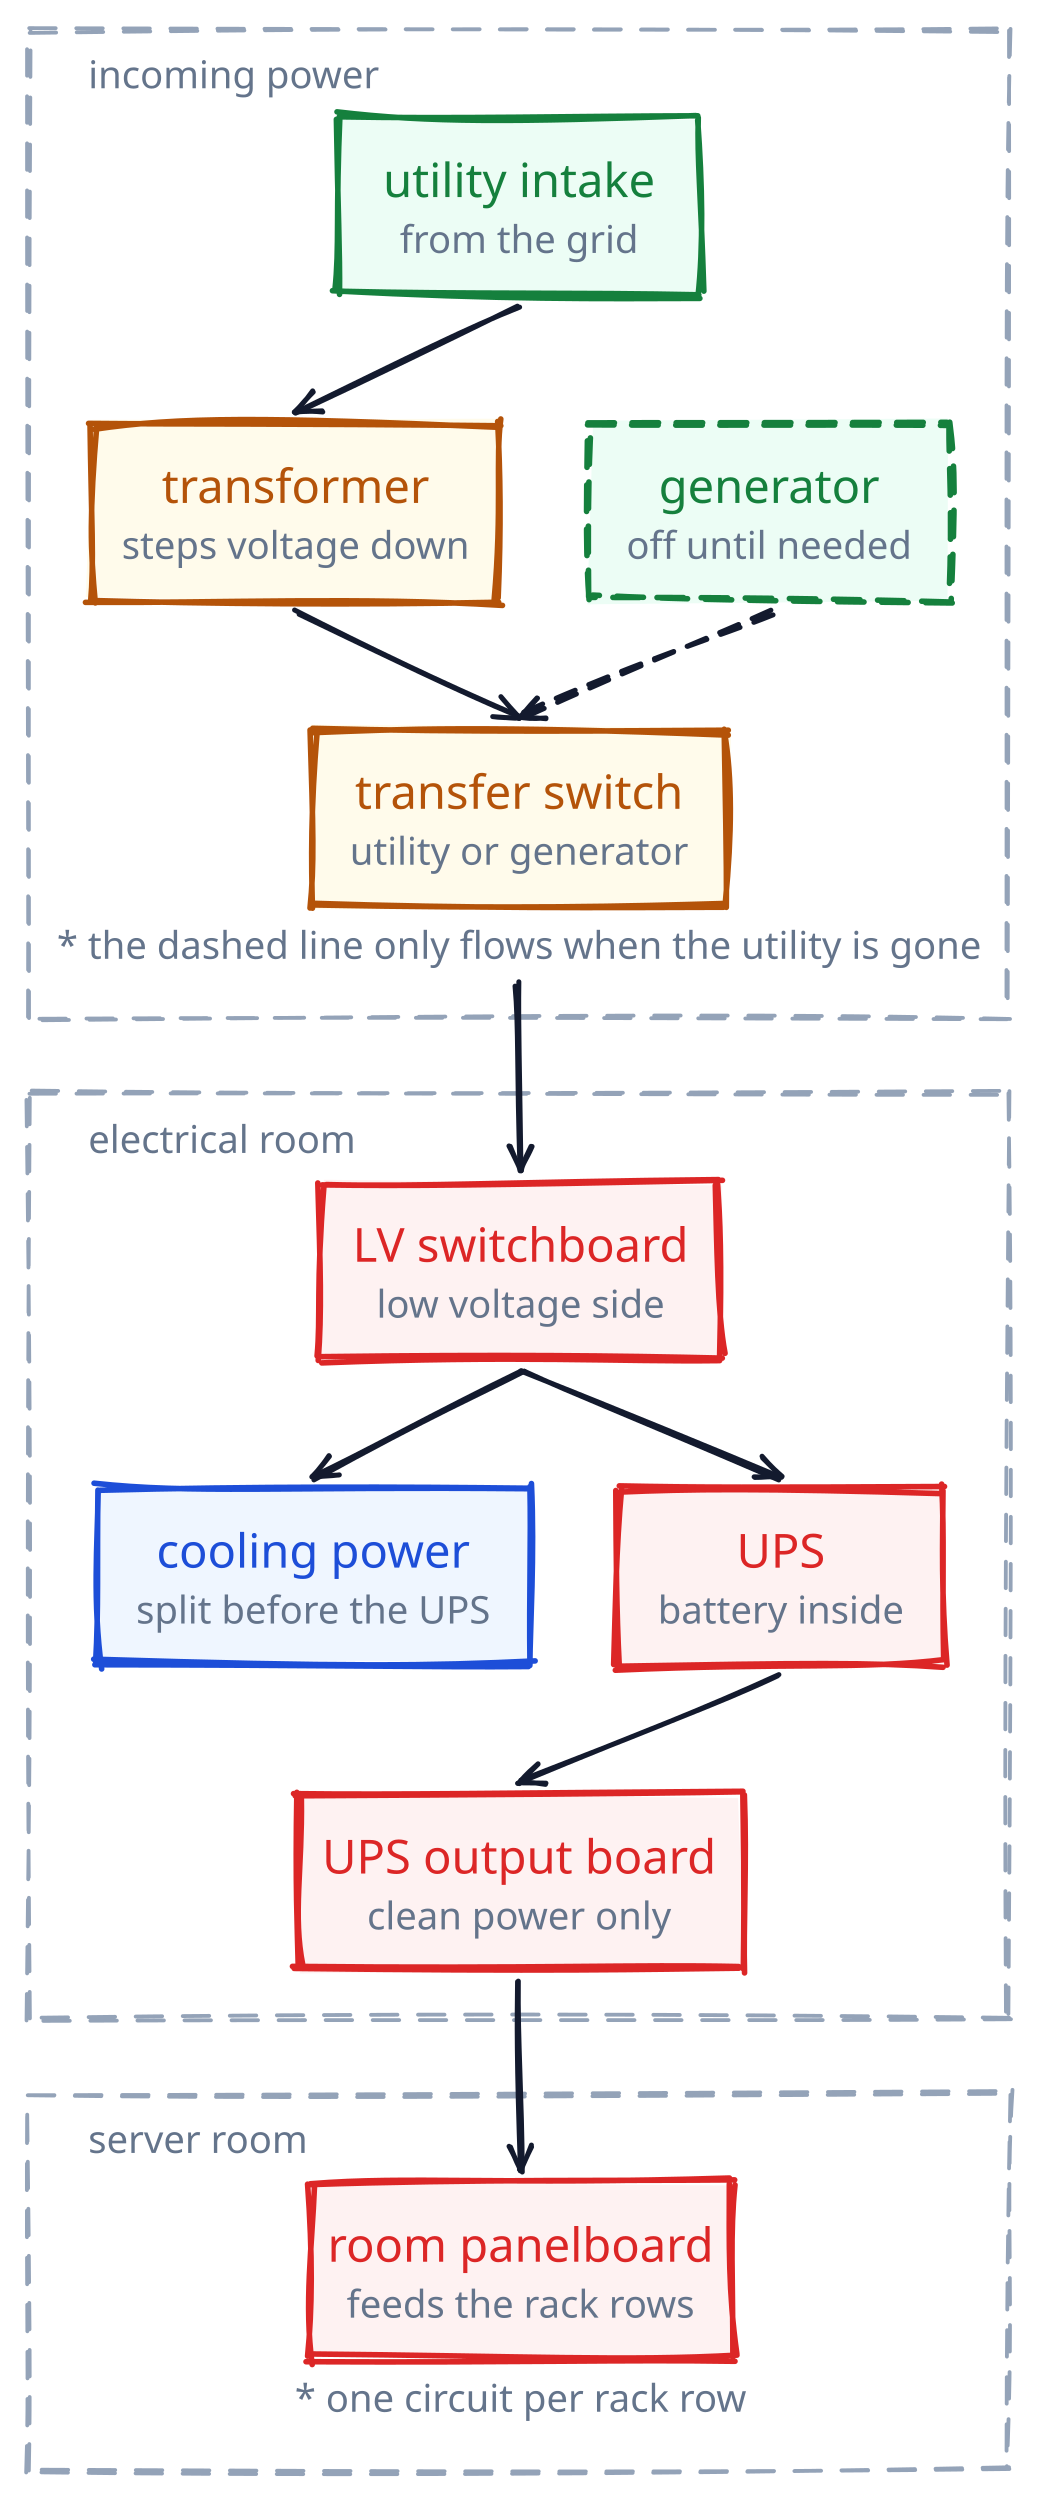
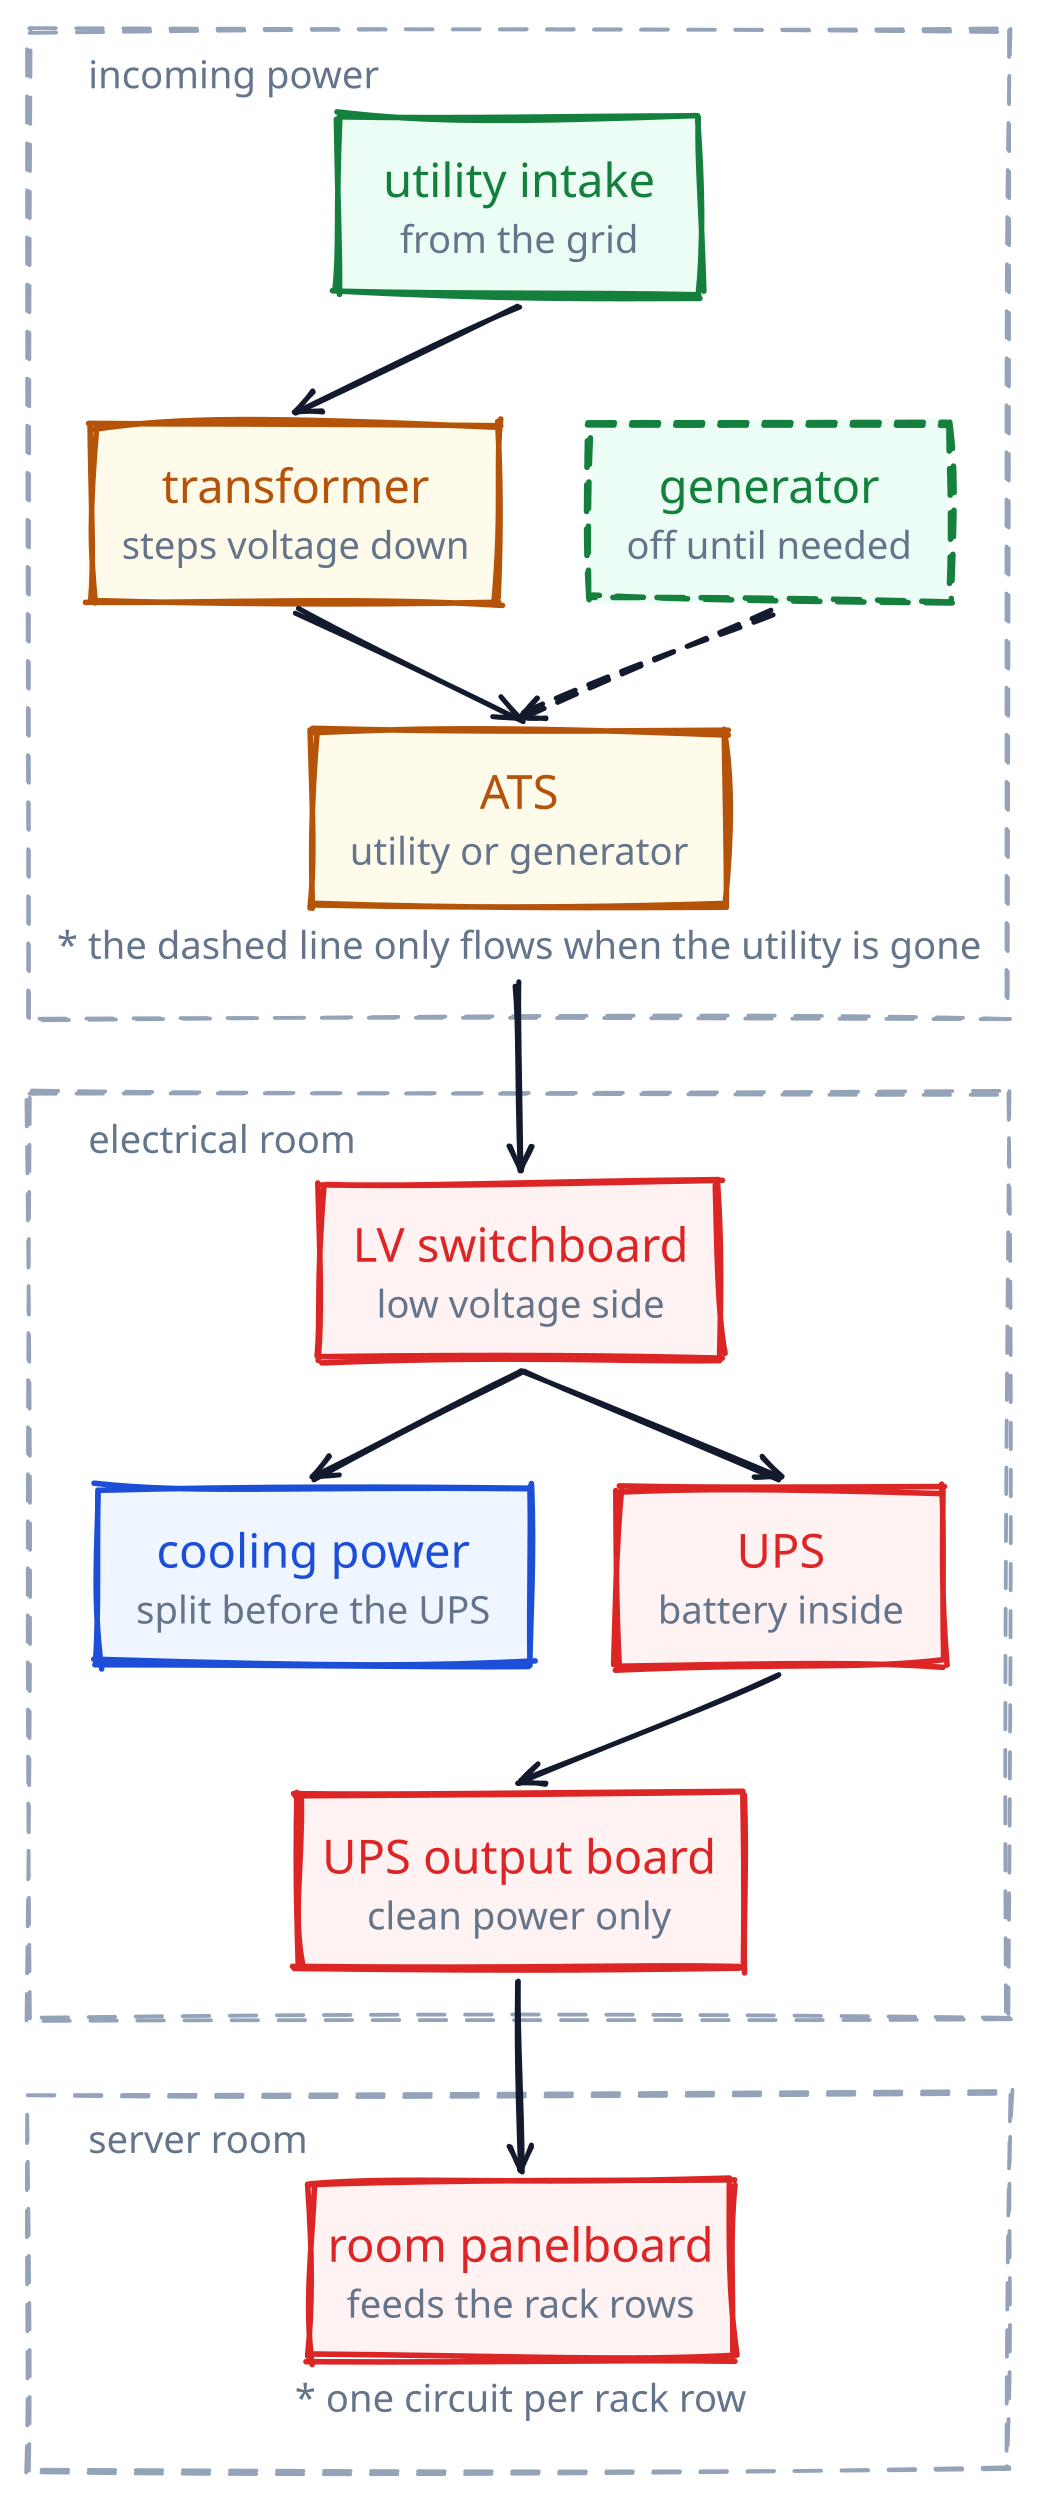
- <svg xmlns="http://www.w3.org/2000/svg" viewBox="0 0 353 850" width="353" height="850" role="img" aria-label="utility power comes in through a transformer to a transfer switch that can also take the standby generator; the low voltage switchboard splits cooling power off and feeds the UPS, and the UPS output board feeds the server room panelboard" font-family="Gaegu, ui-rounded, sans-serif" text-anchor="middle" preserveAspectRatio="xMidYMid meet">
+ <svg xmlns="http://www.w3.org/2000/svg" viewBox="0 0 353 850" width="353" height="850" role="img" aria-label="utility power comes in through a transformer to an automatic transfer switch (ATS) that can also take the standby generator; the low voltage switchboard splits cooling power off and feeds the UPS, and the UPS output board feeds the server room panelboard" font-family="Gaegu, ui-rounded, sans-serif" text-anchor="middle" preserveAspectRatio="xMidYMid meet">
  <path d="M10.088 11.193 C89.944 10.176, 168.375 9.055, 343.498 10.93 M9.931 9.564 C140.358 9.893, 271.207 10.602, 342.542 9.63 M343.569 9.822 C341.616 79.663, 342.392 149.532, 342.195 345.636 M343.064 10.382 C343.256 87.41, 342.952 165.805, 342.596 345.661 M343.413 346.451 C273.357 344.686, 204.392 344.929, 9.561 346.932 M342.397 346.534 C249.759 346.403, 155.073 345.593, 9.874 346.392 M9.528 345.736 C9.78 274.96, 9.14 204.516, 9.198 11.14 M9.87 346.144 C9.686 221.675, 9.868 97.091, 10.408 9.73" fill="none" stroke="#94a3b8" stroke-width="1.3" stroke-linecap="round" stroke-linejoin="round" stroke-dasharray="9 7" />
  <text x="30" y="30" font-size="13" fill="#64748b" text-anchor="start">incoming power</text>
  <path d="M10.78 370.794 C88.095 371.921, 166.662 371.98, 341.945 370.886 M10.014 371.874 C135.177 371.422, 261.067 372.388, 342.745 372.247 M343.204 370.983 C342.299 473.204, 341.34 573.738, 342.025 685.549 M342.875 371.725 C343.809 440.066, 344.128 509.465, 342.839 686.32 M343.725 686.538 C252.24 687.27, 159.885 686.413, 10.722 687.115 M343.124 686.056 C233.031 684.644, 124.306 684.49, 10.6 686.052 M9.024 686.951 C9.885 612.911, 11.291 539.733, 8.961 370.976 M10.166 686.248 C9.44 607.917, 8.984 528.52, 10.134 372.365" fill="none" stroke="#94a3b8" stroke-width="1.3" stroke-linecap="round" stroke-linejoin="round" stroke-dasharray="9 7" />
  <text x="30" y="392" font-size="13" fill="#64748b" text-anchor="start">electrical room</text>
  <path d="M9.502 712.37 C83.158 712.247, 159.437 712.027, 343.077 710.95 M9.436 712.386 C85.224 713.501, 159.605 713.014, 342.914 711.877 M344.246 710.539 C341.675 748.545, 344.932 781.096, 342.281 839.474 M343.547 712.258 C342.706 751.537, 342.249 792.017, 342.209 839.724 M343.077 838.871 C213.943 841.658, 87.135 841.646, 9.711 840.554 M343.171 839.468 C248.871 840.683, 154.217 840.38, 10.602 839.686 M8.895 840.635 C9.962 812.926, 8.795 784.283, 9.246 713.37 M9.807 839.979 C10.355 814.016, 10.125 787.772, 9.173 712.195" fill="none" stroke="#94a3b8" stroke-width="1.3" stroke-linecap="round" stroke-linejoin="round" stroke-dasharray="9 7" />
  <text x="30" y="732" font-size="13" fill="#64748b" text-anchor="start">server room</text>
  <path d="M113.997 39.975 L237.131 40.735 L238.269 101.636 L115.493 100.001" fill="#ecfdf5" />
  <path d="M114.583 38.029 C145.824 41.76, 174.6 41.563, 236.534 39.303 M115.345 39.718 C155.053 40.456, 194.716 39.472, 237.24 39.372 M237.412 40.003 C237.007 54.246, 238.302 66.628, 239.305 98.981 M237.218 40.89 C238.795 62.793, 239.201 83.764, 237.29 100.973 M237.953 101.451 C204.266 101.563, 170.339 101.935, 113.034 98.842 M237.595 100.232 C198.159 99.37, 157.655 100.055, 115.849 99.032 M113.852 98.765 C115.482 83.811, 114.098 72.783, 115.613 38.188 M115.441 100.093 C115.597 85.996, 114.888 71.562, 114.373 40.584" fill="none" stroke="#15803d" stroke-width="1.9" stroke-linecap="round" stroke-linejoin="round" />
  <text x="176.5" y="67" font-size="16" fill="#15803d">utility intake</text>
  <text x="176.5" y="86" font-size="13" fill="#64748b">from the grid</text>
  <path d="M31.413 142.761 L169.803 142.355 L170.361 205.889 L29.169 203.006" fill="#fffbeb" />
  <path d="M32.008 145.964 C60.846 141.682, 89.684 141.692, 168.387 145.242 M30.114 143.954 C62.385 144.295, 93.506 143.913, 170.273 144.761 M170.27 142.457 C168.446 155.654, 170.791 172.979, 168.013 203.914 M169.204 143.305 C170.077 160.804, 170.421 178.8, 169.375 203.248 M170.844 205.84 C123.187 202.855, 75.044 205.08, 29.061 204.806 M169.547 204.766 C119.966 205.794, 69.604 205.278, 31.87 204.18 M32.407 205.009 C30.7 187.036, 30.356 174.309, 32.975 144.017 M30.792 204.784 C32.022 191.546, 31.072 177.104, 30.603 144.074" fill="none" stroke="#b45309" stroke-width="1.9" stroke-linecap="round" stroke-linejoin="round" />
  <text x="100.5" y="171" font-size="16" fill="#b45309">transformer</text>
  <text x="100.5" y="190" font-size="13" fill="#64748b">steps voltage down</text>
  <path d="M201.656 143.031 L322.334 142.295 L322.161 204.232 L199.685 205.474" fill="#ecfdf5" />
  <path d="M199.898 143.774 C227.126 143.672, 257.513 143.814, 321.923 143.59 M199.759 144.446 C242.566 144.734, 285.831 144.305, 322.535 144.639 M322.915 143.549 C324.911 158.404, 324.692 172.22, 323.391 204.361 M322.653 144.347 C322.507 157.084, 323.908 171.807, 322.677 203.455 M323.749 205.011 C277.799 204.592, 231.362 203.954, 201.564 202.329 M322.376 204.663 C284.641 203.533, 245.822 203.08, 200.581 203.113 M200.136 202.885 C199.922 181.808, 199.959 160.668, 201.037 143.11 M200.282 203.869 C199.29 190.815, 199.215 176.501, 199.799 144.02" fill="none" stroke="#15803d" stroke-width="1.9" stroke-linecap="round" stroke-linejoin="round" stroke-dasharray="9 6" />
  <text x="261.5" y="171" font-size="16" fill="#15803d">generator</text>
  <text x="261.5" y="190" font-size="13" fill="#64748b">off until needed</text>
  <path d="M105.653 246.419 L248.597 247.339 L247.396 309.179 L106.889 309.154" fill="#fffbeb" />
  <path d="M106.576 249.107 C136.397 247.923, 163.793 246.556, 247.611 249.959 M106.311 247.624 C158.867 249.09, 211.948 248.458, 247.619 248.275 M246.31 248.863 C249.012 264.634, 248.847 283.523, 246.658 306.332 M246.213 247.947 C246.519 269.168, 247.135 291.936, 246.946 308.498 M246.041 308.463 C204.786 308.623, 159.424 308.902, 106.515 307.123 M246.116 307.181 C211.937 308.186, 177.71 309.043, 106.113 307.677 M106.226 308.788 C105.828 292.923, 105.594 275.484, 107.872 248.17 M105.404 308.725 C106.898 294.325, 106.465 281.824, 105.422 248.2" fill="none" stroke="#b45309" stroke-width="1.9" stroke-linecap="round" stroke-linejoin="round" />
-   <text x="176.5" y="275" font-size="16" fill="#b45309">transfer switch</text>
+   <text x="176.5" y="275" font-size="16" fill="#b45309">ATS</text>
  <text x="176.5" y="294" font-size="13" fill="#64748b">utility or generator</text>
  <text x="176.5" y="326" font-size="13" fill="#64748b">* the dashed line only flows when the utility is gone</text>
  <path d="M110.128 401.098 L245.578 403.087 L244.971 462.343 L107.024 461.131" fill="#fef2f2" />
  <path d="M110.973 402.753 C142.537 403.601, 174.772 401.774, 244.281 401.065 M109.6 402.86 C136.933 403.301, 166.159 402.98, 245.636 401.311 M243.198 402.994 C243.73 423.07, 243.895 446.543, 246.519 460.12 M244.007 402.719 C244.728 413.775, 245.512 427.103, 244.645 462.016 M244.679 462.611 C211.782 463.078, 175.678 460.757, 109.406 463.39 M245.587 461.76 C208.882 460.902, 171.566 460.499, 108.98 461.269 M107.809 461.014 C109.073 447.621, 107.402 437.436, 110.112 403.723 M108.191 462.554 C109.415 446.39, 108.949 431.147, 108.054 402.218" fill="none" stroke="#dc2626" stroke-width="1.9" stroke-linecap="round" stroke-linejoin="round" />
  <text x="177" y="429" font-size="16" fill="#dc2626">LV switchboard</text>
  <text x="177" y="448" font-size="13" fill="#64748b">low voltage side</text>
  <path d="M33.954 506.861 L181.508 507.173 L180.961 564.825 L34.125 564.468" fill="#eff6ff" />
  <path d="M31.978 504.292 C65.057 507.943, 94.637 505.4, 179.586 506.171 M33.997 506.697 C85.269 505.306, 137.77 505.509, 179.139 505.989 M180.693 504.409 C181.788 528.936, 180.264 552.468, 180.146 566.274 M180.174 505.446 C180.579 524.025, 179.88 540.287, 180.175 566.061 M181.941 564.707 C146.755 566.438, 116.714 566.76, 31.859 564.126 M179.652 566.623 C147.732 566.925, 112.991 566.09, 32.261 566.015 M34.564 567.453 C31.436 544.513, 33.135 524.899, 33.367 507.508 M32.515 565.012 C33.551 547.688, 32.955 531.269, 33.296 506.661" fill="none" stroke="#1d4ed8" stroke-width="1.9" stroke-linecap="round" stroke-linejoin="round" />
  <text x="106.5" y="533" font-size="16" fill="#1d4ed8">cooling power</text>
  <text x="106.5" y="552" font-size="13" fill="#64748b">split before the UPS</text>
  <path d="M210.839 504.173 L321.169 505.294 L321.352 565.62 L210.474 567.922" fill="#fef2f2" />
  <path d="M210.892 507.304 C234.029 506.301, 257.439 505.927, 320.425 507.84 M210.564 505.196 C235.458 505.756, 259.783 505.733, 321.137 505.417 M320.159 504.6 C321.147 522.675, 320.264 537.674, 320.846 564.275 M320.617 506.852 C320.533 524.691, 319.92 541.295, 321.997 566.138 M321.645 564.183 C293.532 567.728, 267.735 565.255, 209.213 567.873 M320.621 566.884 C296.91 565.134, 273.29 565.396, 209.856 566.519 M208.641 565.935 C209.315 544.455, 209.443 527.039, 211.347 506.208 M210.541 566.06 C209.553 547.549, 209.513 528.663, 209.366 506.779" fill="none" stroke="#dc2626" stroke-width="1.9" stroke-linecap="round" stroke-linejoin="round" />
  <text x="265.5" y="533" font-size="16" fill="#dc2626">UPS</text>
  <text x="265.5" y="552" font-size="13" fill="#64748b">battery inside</text>
  <path d="M100.937 609.777 L250.917 611.353 L253.089 668.584 L101.95 671.013" fill="#fef2f2" />
  <path d="M99.802 609.834 C135.351 610.285, 171.606 609.599, 252.596 609.031 M100.374 610.581 C159.262 610.21, 218.313 609.887, 251.511 609.226 M253.083 610.268 C253.981 632.637, 252.694 655.582, 253.143 670.79 M252.557 609.828 C252.696 623.124, 253.181 638.441, 252.731 669.421 M251.131 668.623 C216.831 667.844, 183.069 669.405, 99.436 668.569 M251.213 669.182 C219.622 669.58, 185.847 670.342, 100.016 669.265 M102.983 668.238 C99.514 651.35, 102.832 635.139, 102.472 611.563 M101.413 669.183 C101.099 655.567, 100.361 641.259, 100.925 609.4" fill="none" stroke="#dc2626" stroke-width="1.9" stroke-linecap="round" stroke-linejoin="round" />
  <text x="176.5" y="637" font-size="16" fill="#dc2626">UPS output board</text>
  <text x="176.5" y="656" font-size="13" fill="#64748b">clean power only</text>
  <path d="M106.916 742.182 L249.878 743.07 L248.579 803.798 L104.111 800.624" fill="#fef2f2" />
  <path d="M105.524 742.486 C139 739.73, 170.064 742.977, 248.012 740.533 M105.211 742.78 C160.349 740.873, 213.975 741.521, 249.787 741.159 M247.969 742.555 C247.924 762.863, 247.587 779.449, 250.528 800.282 M249.906 742.875 C248.17 758.96, 249.184 774.703, 249.178 801.317 M250.563 800.749 C213.669 802.821, 178.355 801.053, 104.806 800.34 M249.891 802.84 C212.499 802.226, 176.76 803.343, 104.047 802.985 M106.143 803.943 C103.381 783.449, 106.091 763.726, 106.939 743.168 M104.581 801.068 C106.16 785.373, 106.315 766.35, 104.573 742.622" fill="none" stroke="#dc2626" stroke-width="1.9" stroke-linecap="round" stroke-linejoin="round" />
  <text x="177" y="769" font-size="16" fill="#dc2626">room panelboard</text>
  <text x="177" y="788" font-size="13" fill="#64748b">feeds the rack rows</text>
  <text x="177" y="820" font-size="13" fill="#64748b">* one circuit per rack row</text>
  <path d="M176.67 104.44 C159.475 111.238, 141.038 120.455, 100.792 140.07 M175.919 104.098 C151.969 115.85, 127.009 128.113, 100.491 140.477" fill="none" stroke="#131A2E" stroke-width="1.7" stroke-linecap="round" stroke-linejoin="round" />
  <path d="M100.148 140.115 C102.793 139.98, 104.344 139.578, 109.739 140.072 M100.486 139.971 C102.609 139.889, 104.965 139.923, 109.506 139.688" fill="none" stroke="#131A2E" stroke-width="1.7" stroke-linecap="round" stroke-linejoin="round" />
  <path d="M100.056 140.129 C102.254 137.939, 103.611 136.715, 106.3 132.903 M100.5 139.865 C102.705 137.263, 104.973 134.789, 106.497 133.294" fill="none" stroke="#131A2E" stroke-width="1.7" stroke-linecap="round" stroke-linejoin="round" />
-   <path d="M101.707 208.86 C128.542 221.739, 157.907 235.985, 175.228 243.076 M100.154 207.408 C125.348 220.236, 149.226 231.728, 176.331 243.451" fill="none" stroke="#131A2E" stroke-width="1.7" stroke-linecap="round" stroke-linejoin="round" />
+   <path d="M101.463 206.863 C117.178 215.407, 133.734 223.748, 177.87 245.359 M100.405 208.481 C124.932 219.651, 149.603 231.25, 176.02 244.388" fill="none" stroke="#131A2E" stroke-width="1.7" stroke-linecap="round" stroke-linejoin="round" />
  <path d="M176.179 244.087 C175.006 242.578, 173.815 240.944, 170.309 236.866 M176.719 244.112 C174.255 241.478, 172.129 239.068, 170.674 237.345" fill="none" stroke="#131A2E" stroke-width="1.7" stroke-linecap="round" stroke-linejoin="round" />
  <path d="M176.453 244.151 C174.548 244.275, 172.884 243.988, 167.803 243.675 M176.491 243.984 C173.161 244.066, 169.604 243.985, 167.52 243.645" fill="none" stroke="#131A2E" stroke-width="1.7" stroke-linecap="round" stroke-linejoin="round" />
  <path d="M262.835 209.06 C244.165 216.588, 223.554 222.173, 175.834 243.124 M262.096 207.475 C241.747 216.756, 221.61 224.158, 176.621 244.656" fill="none" stroke="#131A2E" stroke-width="1.7" stroke-linecap="round" stroke-linejoin="round" stroke-dasharray="7 5" />
  <path d="M176.122 243.751 C178.847 244.225, 180.546 244.465, 185.627 244.11 M176.381 243.994 C179.185 243.858, 182.224 244.071, 185.622 244.36" fill="none" stroke="#131A2E" stroke-width="1.7" stroke-linecap="round" stroke-linejoin="round" />
  <path d="M176.555 244.262 C177.78 242.917, 178.87 241.269, 182.584 237.301 M176.538 244.159 C178.317 241.911, 180.472 240.029, 182.752 237.39" fill="none" stroke="#131A2E" stroke-width="1.7" stroke-linecap="round" stroke-linejoin="round" />
  <path d="M178.268 466.234 C162.513 474.378, 147.985 480.452, 106.736 503.166 M177.341 466.07 C148.768 479.872, 121.838 494.895, 106.018 502.133" fill="none" stroke="#131A2E" stroke-width="1.7" stroke-linecap="round" stroke-linejoin="round" />
  <path d="M106.776 501.932 C108.936 501.872, 110.994 501.718, 115.193 501.509 M106.397 502.216 C109.487 501.828, 112.275 501.867, 115.367 501.46" fill="none" stroke="#131A2E" stroke-width="1.7" stroke-linecap="round" stroke-linejoin="round" />
  <path d="M106.55 502.043 C107.654 500.09, 109.201 498.935, 111.842 494.922 M106.29 501.863 C107.665 500.454, 109.131 498.836, 112.007 495.162" fill="none" stroke="#131A2E" stroke-width="1.7" stroke-linecap="round" stroke-linejoin="round" />
  <path d="M178.224 466.206 C194.786 473.904, 215.654 481.994, 264.782 503.182 M177.025 466.13 C210.54 479.46, 244.666 493.488, 264.806 501.973" fill="none" stroke="#131A2E" stroke-width="1.7" stroke-linecap="round" stroke-linejoin="round" />
  <path d="M265.918 501.973 C264.21 500.442, 262.4 498.985, 259.097 495.123 M265.633 501.958 C264.233 500.672, 262.789 499.155, 259.291 495.707" fill="none" stroke="#131A2E" stroke-width="1.7" stroke-linecap="round" stroke-linejoin="round" />
  <path d="M265.661 502.304 C263.141 501.804, 261.378 502.323, 256.403 502.125 M265.505 501.859 C262.323 501.942, 259.263 502.371, 256.648 502.328" fill="none" stroke="#131A2E" stroke-width="1.7" stroke-linecap="round" stroke-linejoin="round" />
  <path d="M264.36 569.806 C243.753 579.587, 223.714 586.431, 175.985 606.346 M264.821 569.372 C239.899 580.79, 214.747 590.707, 177.056 605.306" fill="none" stroke="#131A2E" stroke-width="1.7" stroke-linecap="round" stroke-linejoin="round" />
  <path d="M176.192 606.25 C179.074 605.859, 180.536 605.916, 185.456 606.686 M176.511 606.163 C179.65 606.235, 183.387 606.176, 185.623 606.278" fill="none" stroke="#131A2E" stroke-width="1.7" stroke-linecap="round" stroke-linejoin="round" />
  <path d="M176.57 606.427 C177.642 604.825, 179.58 603.245, 182.943 599.809 M176.688 606.004 C178.692 603.278, 181.419 601.138, 182.934 599.696" fill="none" stroke="#131A2E" stroke-width="1.7" stroke-linecap="round" stroke-linejoin="round" />
  <path d="M175.114 335.294 C176.38 348.853, 175.686 364.593, 176.823 398.08 M176.405 333.811 C176.186 348.206, 176.652 363.319, 177.134 398.102" fill="none" stroke="#131A2E" stroke-width="1.7" stroke-linecap="round" stroke-linejoin="round" />
  <path d="M177.272 398.002 C177.489 395.833, 179.03 394.154, 180.909 389.805 M176.977 397.789 C178.176 394.779, 179.495 391.845, 180.556 389.758" fill="none" stroke="#131A2E" stroke-width="1.7" stroke-linecap="round" stroke-linejoin="round" />
  <path d="M176.903 397.915 C176.239 395.899, 175.481 394.852, 173.489 389.759 M177.035 397.829 C175.831 395.461, 174.851 393.11, 173.046 389.627" fill="none" stroke="#131A2E" stroke-width="1.7" stroke-linecap="round" stroke-linejoin="round" />
  <path d="M175.973 673.782 C175.803 687.378, 175.625 700.062, 176.967 738.108 M176.225 673.585 C175.97 693.608, 177.454 713.647, 177.571 738.484" fill="none" stroke="#131A2E" stroke-width="1.7" stroke-linecap="round" stroke-linejoin="round" />
  <path d="M176.609 737.635 C177.739 736.323, 178.657 734.865, 180.683 729.33 M176.967 738.007 C178.184 735.537, 179.066 733.163, 180.724 729.952" fill="none" stroke="#131A2E" stroke-width="1.7" stroke-linecap="round" stroke-linejoin="round" />
  <path d="M177.086 737.946 C176.229 736.241, 175.476 734.892, 173.583 729.993 M176.942 737.981 C176.033 735.414, 174.902 733.097, 173.074 729.744" fill="none" stroke="#131A2E" stroke-width="1.7" stroke-linecap="round" stroke-linejoin="round" />
</svg>
